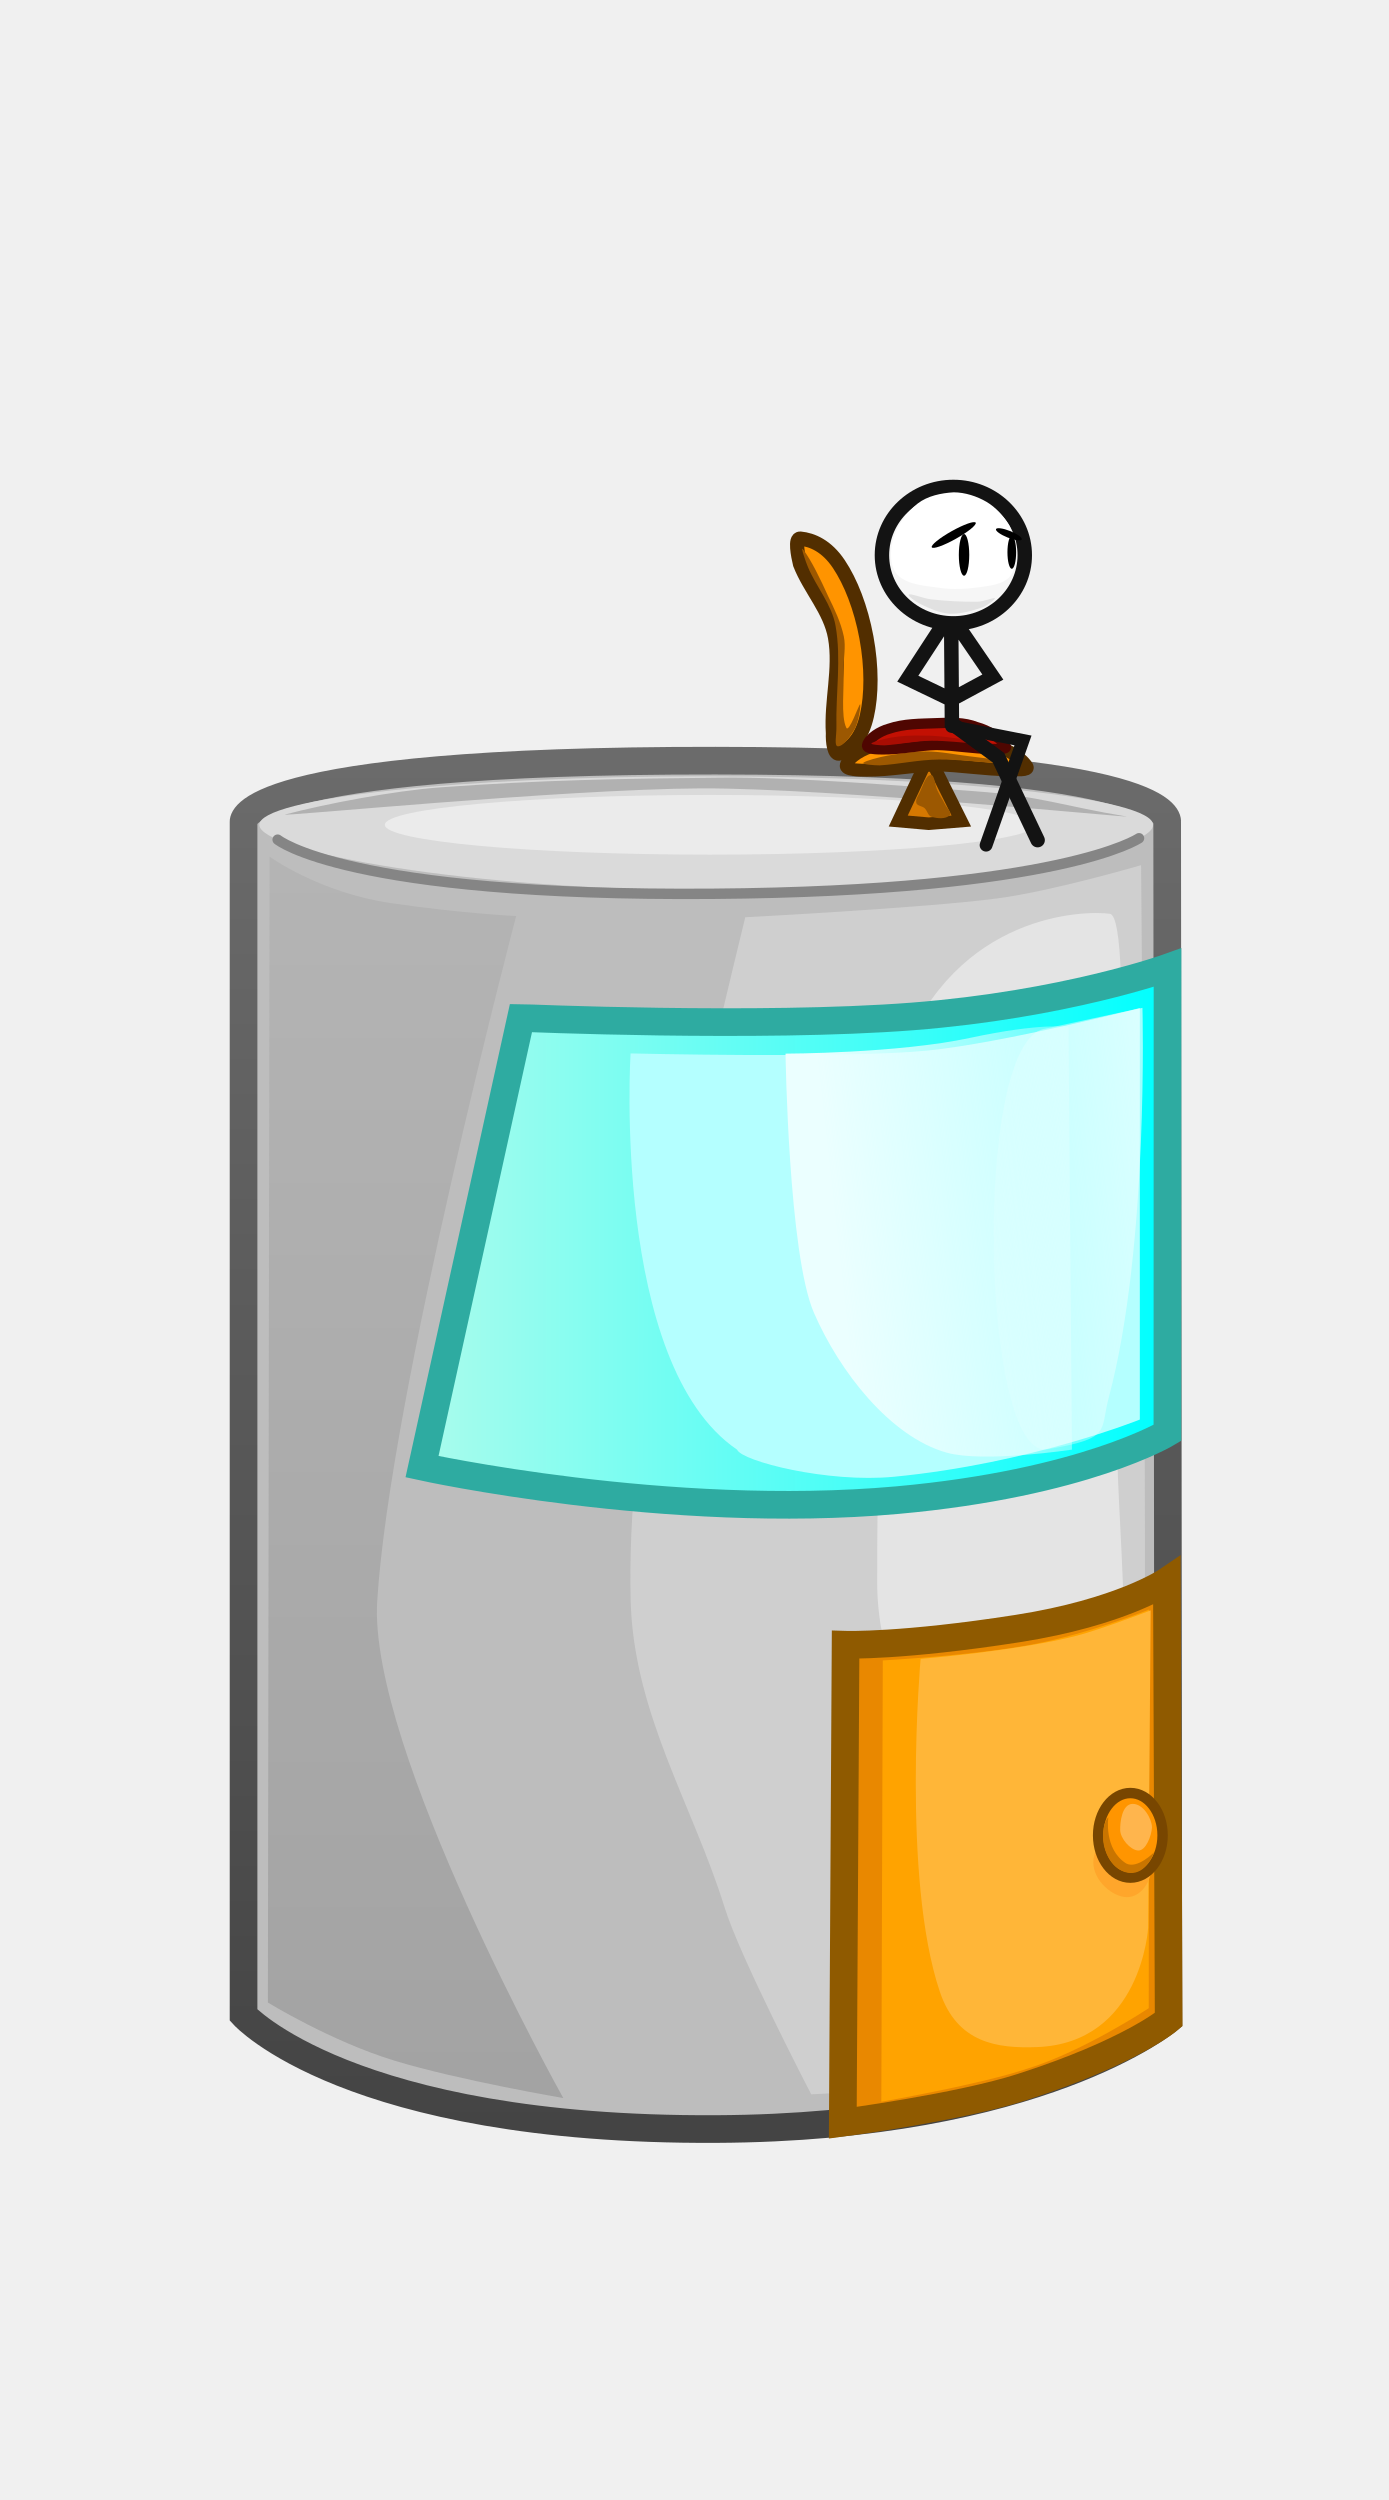
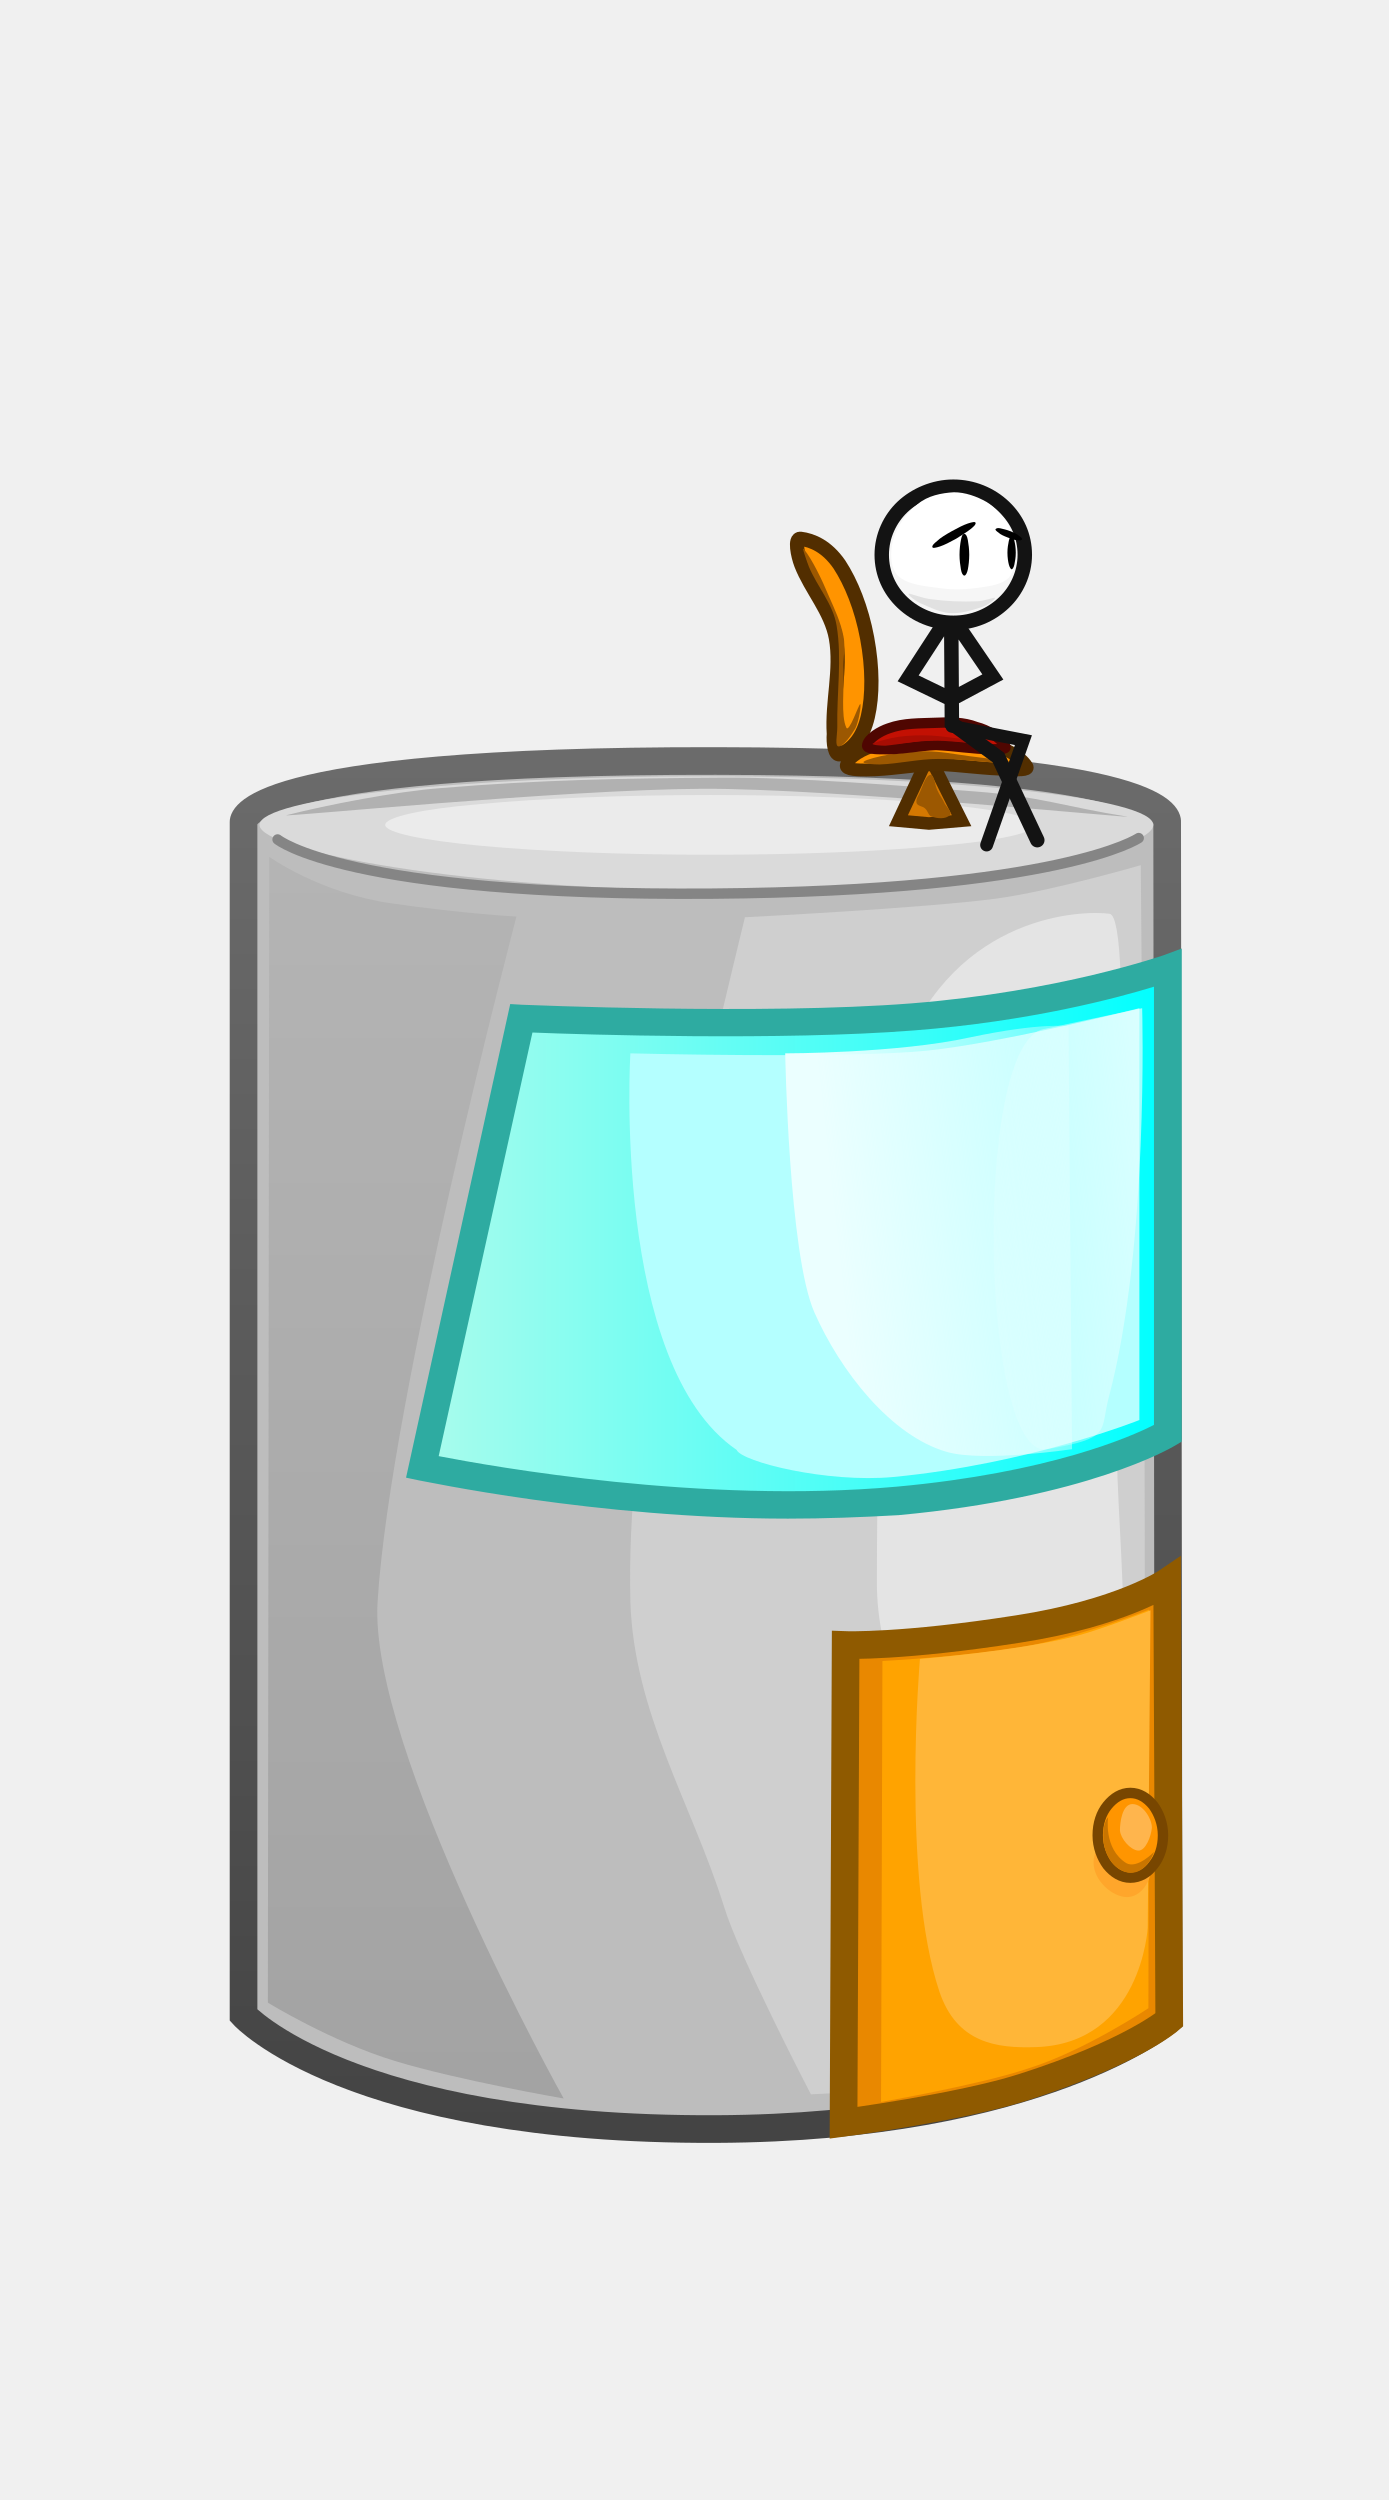
<svg xmlns="http://www.w3.org/2000/svg" version="1.1" id="图层_1" x="0px" y="0px" width="200px" height="360px" viewBox="0 0 200 360" style="enable-background:new 0 0 200 360;" xml:space="preserve">
+   <style type="text/css">
+ 	.st0{fill:#BDBDBD;stroke:url(#SVGID_1_);stroke-width:3.983;stroke-linecap:round;stroke-miterlimit:10;}
+ 	.st1{fill:#DADADA;}
+ 	.st2{fill:#B1B1B1;}
+ 	.st3{fill:#EBEBEB;}
+ 	
+ 		.st4{fill:#D57801;stroke:url(#SVGID_00000042005636823653904070000016744706880512072618_);stroke-width:1.809;stroke-linecap:round;stroke-miterlimit:10;}
+ 	.st5{fill:#9C5801;}
+ 	.st6{fill:#FF9400;stroke:#522E00;stroke-width:2.046;stroke-linecap:round;stroke-miterlimit:10;}
+ 	.st7{fill:#FF9400;stroke:#522E00;stroke-width:1.849;stroke-linecap:round;stroke-miterlimit:10;}
+ 	.st8{fill:#C31003;stroke:#4F0601;stroke-width:1.486;stroke-linecap:round;stroke-miterlimit:10;}
+ 	.st9{fill:#A80D03;}
+ 	
+ 		.st10{fill:none;stroke:url(#SVGID_00000048491580064827760360000009773034718948409228_);stroke-width:2.08;stroke-linecap:round;stroke-miterlimit:10;}
+ 	.st11{fill:none;stroke:#131313;stroke-width:1.849;stroke-linecap:round;stroke-miterlimit:10;}
+ 	.st12{fill:#F6F6F6;stroke:#131313;stroke-width:2.08;stroke-miterlimit:10;}
+ 	.st13{fill:#E1E1E1;}
+ 	.st14{fill:#FFFFFF;}
+ 	.st15{fill:url(#SVGID_00000142887934581090400610000001690590933596512146_);}
+ 	.st16{fill:#CFCFCF;}
+ 	.st17{fill:#E4E4E4;}
+ 	.st18{fill:#E98800;stroke:#8F5A00;stroke-width:3.983;stroke-linecap:round;stroke-miterlimit:10;}
+ 	.st19{fill:#FFA300;}
+ 	.st20{fill:url(#SVGID_00000091001223380387094670000007074509471491122354_);}
+ 	.st21{fill:#2EABA1;}
+ 	.st22{fill:#FFB638;}
+ 	.st23{fill:#FFA62B;}
+ 	.st24{fill:#FF9500;stroke:#784600;stroke-width:1.5;stroke-miterlimit:10;}
+ 	.st25{fill:#C97500;}
+ 	.st26{fill:#FFB54D;}
+ 	.st27{fill:#B4FFFF;}
+ 	.st28{fill:url(#SVGID_00000142881366055686573670000002612502724885407125_);}
+ 	.st29{fill:url(#SVGID_00000057866971242853372160000016698156447783749248_);}
+ 	.st30{fill:none;stroke:#858585;stroke-width:1.5;stroke-linecap:round;stroke-miterlimit:10;}
+ </style>
  <g id="home" transform="translate(-170.929,-45.71598)">
    <g>
-       <linearGradient id="SVGID_1_" gradientUnits="userSpaceOnUse" x1="443.513" y1="252.465" x2="443.513" y2="55.414" gradientTransform="matrix(1 0 0 -1 -170.929 407.716)">
+       <linearGradient id="SVGID_1_" gradientUnits="userSpaceOnUse" x1="614.442" y1="-56.749" x2="614.442" y2="140.302" gradientTransform="matrix(1 0 0 1 -341.858 212)">
        <stop offset="0" style="stop-color:#6B6B6B" />
        <stop offset="1" style="stop-color:#444444" />
      </linearGradient>
-       <path style="fill:#BDBDBD;stroke:url(#SVGID_1_);stroke-width:3.983;stroke-linecap:round;stroke-miterlimit:10;" d="M206.001,164.062c0,0-1.248-8.877,67.977-8.811c66.909,0.064,65.023,8.811,65.023,8.811    l0.167,172.494c0,0-18.433,15.523-65.167,15.743c-52.92,0.249-68-16.41-68-16.41L206.001,164.062z" />
-       <path style="fill:#DADADA;" d="M336.972,164.497c0,3.862-27.391,9.424-62.93,9.424s-65.767-5.563-65.767-9.424    c0-3.862,28.81-6.992,64.349-6.992S336.972,160.636,336.972,164.497z" />
-       <path style="fill:#B1B1B1;" d="M274.751,157.696c10.599-0.107,26.494,1.208,36.667,1.966    c9.173,0.66,12.777,2.156,21.667,3.617c2.225,0.366-42.718-4.119-61.25-4.038    c-19.899,0.113-61.382,4.173-59.833,3.758c5.878-1.549,15.748-3.422,22.25-3.898    C248.902,158.031,260.247,157.844,274.751,157.696L274.751,157.696z" />
-       <path style="fill:#EBEBEB;" d="M273.171,160.187c12.919,0,24.625,0.481,33.102,1.259c8.478,0.78,13.725,1.853,13.725,3.04    c0,1.187-5.247,2.26-13.725,3.04c-8.476,0.778-20.182,1.259-33.102,1.259c-12.92,0-24.626-0.481-33.102-1.259    c-8.478-0.78-13.725-1.853-13.725-3.04s5.247-2.26,13.725-3.04C248.546,160.669,260.252,160.187,273.171,160.187    z" />
+       <path class="st0" d="M206,164.1c0,0-1.2-8.9,68-8.8c66.9,0.1,65,8.8,65,8.8l0.2,172.5c0,0-18.4,15.5-65.2,15.7    c-52.9,0.2-68-16.4-68-16.4L206,164.1z" />
+       <path class="st1" d="M337,164.5c0,3.9-27.4,9.4-62.9,9.4s-65.8-5.6-65.8-9.4s28.8-7,64.3-7S337,160.6,337,164.5z" />
+       <path class="st2" d="M274.8,157.7c10.6-0.1,26.5,1.2,36.7,2c9.2,0.7,12.8,2.2,21.7,3.6c2.2,0.4-42.7-4.1-61.2-4    c-19.9,0.1-61.4,4.2-59.8,3.8c5.9-1.5,15.7-3.4,22.2-3.9C248.9,158,260.2,157.8,274.8,157.7L274.8,157.7z" />
+       <path class="st3" d="M273.2,160.2c12.9,0,24.6,0.5,33.1,1.3c8.5,0.8,13.7,1.9,13.7,3s-5.2,2.3-13.7,3c-8.5,0.8-20.2,1.3-33.1,1.3    c-12.9,0-24.6-0.5-33.1-1.3c-8.5-0.8-13.7-1.9-13.7-3s5.2-2.3,13.7-3C248.5,160.7,260.3,160.2,273.2,160.2z" />
      <g>
        <g>
          <g>
-             <linearGradient id="SVGID_00000116221294085504477900000012988053503139330745_" gradientUnits="userSpaceOnUse" x1="475.764" y1="253.156" x2="475.764" y2="243.384" gradientTransform="matrix(1 0 0 -1 -170.929 407.716)">
+             <linearGradient id="SVGID_00000097461024873437492750000000586859065521716657_" gradientUnits="userSpaceOnUse" x1="646.693" y1="-57.44" x2="646.693" y2="-47.668" gradientTransform="matrix(1 0 0 1 -341.858 212)">
              <stop offset="0" style="stop-color:#4F2D00" />
              <stop offset="1" style="stop-color:#522E00" />
            </linearGradient>
-             <path style="fill:#D57801;stroke:url(#SVGID_00000116221294085504477900000012988053503139330745_);stroke-width:1.809;stroke-linecap:round;stroke-miterlimit:10;" d="       M304.662,164.332l-4.388-0.386l4.414-9.386l4.674,9.386L304.662,164.332z" />
-             <path style="fill:#9C5801;" d="M304.947,157.331c0.566-0.131,0.581,1.411,0.967,2.224c0.329,0.689,0.771,1.323,1.109,2.008       c0.267,0.549,1.065,1.242,0.659,1.56c-0.578,0.566-1.772,0.474-2.625,0.205       c-0.494-0.146-0.539-0.763-0.955-1.209c-0.339-0.348-1.119-0.332-1.231-0.798       c-0.105-0.558,0.27-0.991,0.488-1.451C303.812,158.905,304.235,157.357,304.947,157.331L304.947,157.331z" />
+             <path style="fill:#D57801;stroke:url(#SVGID_00000097461024873437492750000000586859065521716657_);stroke-width:1.809;stroke-linecap:round;stroke-miterlimit:10;" d="       M304.7,164.3l-4.4-0.4l4.4-9.4l4.7,9.4L304.7,164.3z" />
+             <path class="st5" d="M304.9,157.3c0.6-0.1,0.6,1.4,1,2.2c0.3,0.7,0.8,1.3,1.1,2c0.3,0.5,1.1,1.2,0.7,1.6       c-0.6,0.6-1.8,0.5-2.6,0.2c-0.5-0.1-0.5-0.8-1-1.2c-0.3-0.3-1.1-0.3-1.2-0.8c-0.1-0.6,0.3-1,0.5-1.5       C303.8,158.9,304.2,157.4,304.9,157.3L304.9,157.3z" />
          </g>
-           <path style="fill:#FF9400;stroke:#522E00;stroke-width:2.046;stroke-linecap:round;stroke-miterlimit:10;" d="M286.166,123.275c1.747,0.162,3.827,1.084,5.551,3.66      c1.725,2.576,3.187,6.304,3.976,10.569c0.789,4.265,0.757,8.269,0.067,11.292      c-0.689,3.021-2.074,4.572-3.876,5.403c-0.85,0.381-1.067-1.741-1.012-2.899      c-0.301-4.617,1.101-9.235,0.302-13.802c-0.681-3.89-3.636-6.952-5.046-10.569      C285.833,125.701,285.347,123.209,286.166,123.275L286.166,123.275z" />
-           <path style="fill:#FF9400;stroke:#522E00;stroke-width:1.849;stroke-linecap:round;stroke-miterlimit:10;" d="M292.789,155.903c0.323-1.216,2.465-2.419,4.088-2.819c2.84-0.896,5.93-0.847,8.914-0.955      c2.64-0.1,5.188-0.175,7.531,0.671c2.126,0.524,4.579,1.846,5.499,3.32      c0.373,0.606-1.622,0.45-2.516,0.447c-3.573-0.014-7.023-0.632-10.499-0.695      c-3.381,0.084-6.774,0.799-10.055,0.758C294.737,156.616,292.595,156.627,292.789,155.903L292.789,155.903z" />
-           <path style="fill:#9C5801;" d="M304.226,153.921c2.115-0.004,4.135,0.439,6.313,0.702c2.267,0.276,5.184,0.64,6.781,1.029      c0.564,0.14-1.551,0.045-2.338,0c-3.058-0.174-5.921-0.586-8.886-0.561c-2.904,0.022-5.684,0.673-8.511,0.842      c-0.806-0.011-2.575-0.137-2.338-0.374c0.323-0.298,2.281-0.817,3.461-1.029      C300.526,154.233,302.329,153.926,304.226,153.921z" />
-           <path style="fill:#9C5801;" d="M292.438,137.357c0.326,1.544-0.067,3.155-0.024,4.73c0.078,2.812-0.416,6.747,0.377,8.414      c0.381,0.84,1.831-3.379,1.988-3.364c0.158,0.016-0.205,2.514-0.74,3.492      c-0.568,1.031-1.657,2.567-2.446,2.556c-0.591-0.013-0.191-1.591-0.219-2.797      c-0.112-4.827,0.728-9.785-0.127-14.569c-0.545-3.06-2.776-5.581-3.984-8.47      c-0.338-0.809-1.104-3.046-0.705-2.534c1.161,1.494,2.571,4.42,3.624,6.753      C291.092,133.422,292.008,135.333,292.438,137.357z" />
-           <path style="fill:#C31003;stroke:#4F0601;stroke-width:1.486;stroke-linecap:round;stroke-miterlimit:10;" d="M295.788,153.021c0.249-1.018,1.892-2.026,3.138-2.361c2.179-0.751,4.549-0.712,6.838-0.804      c2.025-0.085,3.98-0.149,5.776,0.557c1.63,0.437,3.511,1.542,4.216,2.775c0.286,0.507-1.245,0.378-1.93,0.375      c-2.741-0.009-5.387-0.525-8.053-0.576c-2.594,0.072-5.196,0.673-7.713,0.64      C297.282,153.616,295.639,153.627,295.788,153.021z" />
-           <path style="fill:#A80D03;" d="M303.817,151.644c1.559-0.029,3.097,0.157,4.696,0.37c1.79,0.237,4.099,0.506,5.362,0.814      c0.446,0.111-1.226,0.035-1.849,0c-2.418-0.138-4.682-0.463-7.026-0.444c-2.296,0.018-4.494,0.532-6.73,0.666      c-0.637-0.009-2.036-0.108-1.849-0.296c0.255-0.236,1.801-0.649,2.736-0.814      C300.659,151.677,302.25,151.59,303.817,151.644L303.817,151.644z" />
+           <path class="st6" d="M286.2,123.3c1.7,0.2,3.8,1.1,5.6,3.7c1.7,2.6,3.2,6.3,4,10.6c0.8,4.3,0.8,8.3,0.1,11.3      c-0.7,3-2.1,4.6-3.9,5.4c-0.9,0.4-1.1-1.7-1-2.9c-0.3-4.6,1.1-9.2,0.3-13.8c-0.7-3.9-3.6-7-5-10.6      C285.8,125.7,285.3,123.2,286.2,123.3L286.2,123.3z" />
+           <path class="st7" d="M292.8,155.9c0.3-1.2,2.5-2.4,4.1-2.8c2.8-0.9,5.9-0.8,8.9-1c2.6-0.1,5.2-0.2,7.5,0.7      c2.1,0.5,4.6,1.8,5.5,3.3c0.4,0.6-1.6,0.5-2.5,0.4c-3.6,0-7-0.6-10.5-0.7c-3.4,0.1-6.8,0.8-10.1,0.8      C294.7,156.6,292.6,156.6,292.8,155.9L292.8,155.9z" />
+           <path class="st5" d="M304.2,153.9c2.1,0,4.1,0.4,6.3,0.7c2.3,0.3,5.2,0.6,6.8,1c0.6,0.1-1.6,0-2.3,0c-3.1-0.2-5.9-0.6-8.9-0.6      c-2.9,0-5.7,0.7-8.5,0.8c-0.8,0-2.6-0.1-2.3-0.4c0.3-0.3,2.3-0.8,3.5-1C300.5,154.2,302.3,153.9,304.2,153.9z" />
+           <path class="st5" d="M292.4,137.4c0.3,1.5-0.1,3.2,0,4.7c0.1,2.8-0.4,6.7,0.4,8.4c0.4,0.8,1.8-3.4,2-3.4c0.2,0-0.2,2.5-0.7,3.5      c-0.6,1-1.7,2.6-2.4,2.6c-0.6,0-0.2-1.6-0.2-2.8c-0.1-4.8,0.7-9.8-0.1-14.6c-0.5-3.1-2.8-5.6-4-8.5c-0.3-0.8-1.1-3-0.7-2.5      c1.2,1.5,2.6,4.4,3.6,6.8C291.1,133.4,292,135.3,292.4,137.4z" />
+           <path class="st8" d="M295.8,153c0.2-1,1.9-2,3.1-2.4c2.2-0.8,4.5-0.7,6.8-0.8c2-0.1,4-0.1,5.8,0.6c1.6,0.4,3.5,1.5,4.2,2.8      c0.3,0.5-1.2,0.4-1.9,0.4c-2.7,0-5.4-0.5-8.1-0.6c-2.6,0.1-5.2,0.7-7.7,0.6C297.3,153.6,295.6,153.6,295.8,153z" />
+           <path class="st9" d="M303.8,151.6c1.6,0,3.1,0.2,4.7,0.4c1.8,0.2,4.1,0.5,5.4,0.8c0.4,0.1-1.2,0-1.8,0c-2.4-0.1-4.7-0.5-7-0.4      c-2.3,0-4.5,0.5-6.7,0.7c-0.6,0-2-0.1-1.8-0.3c0.3-0.2,1.8-0.6,2.7-0.8C300.7,151.7,302.2,151.6,303.8,151.6L303.8,151.6z" />
        </g>
        <g>
-           <linearGradient id="SVGID_00000094599639562720554830000008916262268508632509_" gradientUnits="userSpaceOnUse" x1="481.689" y1="273.283" x2="481.689" y2="241.02" gradientTransform="matrix(1 0 0 -1 -170.929 407.716)">
+           <linearGradient id="SVGID_00000170258154514567956690000015423465333084032696_" gradientUnits="userSpaceOnUse" x1="652.618" y1="-77.567" x2="652.618" y2="-45.304" gradientTransform="matrix(1 0 0 1 -341.858 212)">
            <stop offset="0" style="stop-color:#131313" />
            <stop offset="1" style="stop-color:#131313" />
          </linearGradient>
-           <path style="fill:none;stroke:url(#SVGID_00000094599639562720554830000008916262268508632509_);stroke-width:2.08;stroke-linecap:round;stroke-miterlimit:10;" d="      M320.347,166.696l-5.639-11.868l-6.702-4.911l-0.116-15.485l6.009,8.782l-6.009,3.236l-6.24-3.004l5.2-7.973" />
-           <path style="fill:none;stroke:#131313;stroke-width:1.849;stroke-linecap:round;stroke-miterlimit:10;" d="M307.957,150.318l10.284,2.022l-5.316,15.08" />
-           <path style="fill:#F6F6F6;stroke:#131313;stroke-width:2.08;stroke-miterlimit:10;" d="M308.212,115.838c2.837,0,5.409,1.101,7.27,2.879c1.862,1.778,3.014,4.234,3.014,6.944      c0,2.71-1.152,5.165-3.014,6.944c-1.862,1.778-4.433,2.879-7.27,2.879c-2.837,0-5.409-1.101-7.27-2.879      s-3.014-4.234-3.014-6.944c0-2.71,1.152-5.165,3.014-6.944S305.375,115.838,308.212,115.838z" />
-           <path style="fill:#E1E1E1;" d="M304.998,132.018c2.22,0.252,4.468,0.376,6.702,0.347c0.826-0.012,2.357-0.636,2.484-0.52      c0.107,0.157-1.11,1.097-1.791,1.329c-1.522,0.517-3.126,0.967-4.738,0.924c-1.445-0.116-2.845-0.751-4.16-1.387      c-0.69-0.334-1.998-1.262-1.676-1.387C302.14,131.152,303.886,131.891,304.998,132.018z" />
-           <path style="fill:#FFFFFF;" d="M308.27,116.608c1.637,0.015,3.327,0.559,4.738,1.387      c1.326,0.788,2.423,2.024,3.236,3.351c0.619,1.182,0.89,2.606,0.924,3.929c0.014,1.234-0.09,2.739-0.924,3.582      c-1.002,1.012-2.699,1.189-4.044,1.387c-1.98,0.29-4.039,0.41-6.009,0.116      c-2.025-0.303-4.507-0.381-6.009-1.849c-1.126-1.207-1.114-3.367-0.693-4.969      c0.556-2.064,1.927-4.027,3.582-5.316C304.493,117.122,306.465,116.713,308.27,116.608z" />
+           <path style="fill:none;stroke:url(#SVGID_00000170258154514567956690000015423465333084032696_);stroke-width:2.08;stroke-linecap:round;stroke-miterlimit:10;" d="      M320.3,166.7l-5.6-11.9l-6.7-4.9l-0.1-15.5l6,8.8l-6,3.2l-6.2-3l5.2-8" />
+           <path class="st11" d="M308,150.3l10.3,2l-5.3,15.1" />
+           <path class="st12" d="M308.2,115.8c2.8,0,5.4,1.1,7.3,2.9c1.9,1.8,3,4.2,3,6.9c0,2.7-1.2,5.2-3,6.9c-1.9,1.8-4.4,2.9-7.3,2.9      c-2.8,0-5.4-1.1-7.3-2.9s-3-4.2-3-6.9c0-2.7,1.2-5.2,3-6.9S305.4,115.8,308.2,115.8z" />
+           <path class="st13" d="M305,132c2.2,0.3,4.5,0.4,6.7,0.3c0.8,0,2.4-0.6,2.5-0.5c0.1,0.2-1.1,1.1-1.8,1.3c-1.5,0.5-3.1,1-4.7,0.9      c-1.4-0.1-2.8-0.8-4.2-1.4c-0.7-0.3-2-1.3-1.7-1.4C302.1,131.2,303.9,131.9,305,132z" />
+           <path class="st14" d="M308.3,116.6c1.6,0,3.3,0.6,4.7,1.4c1.3,0.8,2.4,2,3.2,3.4c0.6,1.2,0.9,2.6,0.9,3.9c0,1.2-0.1,2.7-0.9,3.6      c-1,1-2.7,1.2-4,1.4c-2,0.3-4,0.4-6,0.1c-2-0.3-4.5-0.4-6-1.8c-1.1-1.2-1.1-3.4-0.7-5c0.6-2.1,1.9-4,3.6-5.3      C304.5,117.1,306.5,116.7,308.3,116.6z" />
        </g>
      </g>
-       <linearGradient id="SVGID_00000028294063126353284530000013925149403408828324_" gradientUnits="userSpaceOnUse" x1="401.702" y1="238.647" x2="401.702" y2="61.296" gradientTransform="matrix(1 0 0 -1 -170.929 407.716)">
+       <linearGradient id="SVGID_00000078759556501115738650000008712747676315401374_" gradientUnits="userSpaceOnUse" x1="572.631" y1="-42.931" x2="572.631" y2="134.42" gradientTransform="matrix(1 0 0 1 -341.858 212)">
        <stop offset="0" style="stop-color:#B4B4B4" />
        <stop offset="1" style="stop-color:#A3A3A3" />
      </linearGradient>
-       <path style="fill:url(#SVGID_00000028294063126353284530000013925149403408828324_);" d="M227.275,175.772    c10.399,1.512,17.985,1.852,17.985,1.852s-18.2,69.129-20.013,98.675c-1.302,21.248,26.797,71.54,26.797,71.54    s-15.099-2.581-24.285-5.379c-9.186-2.797-18.255-8.377-18.255-8.377l0.243-165.013    C209.746,169.069,216.875,174.26,227.275,175.772L227.275,175.772z" />
-       <path style="fill:#CFCFCF;" d="M278.246,177.799c0,0,25.876-1.339,36.252-2.704c7.999-1.052,20.748-4.796,20.748-4.796    s1.553,163.09-0.5,165.5c-4.177,4.865-12.034,5.894-18.5,8c-8.236,2.668-28.5,3.5-28.5,3.5s-10.287-19.769-12.5-27    c-4.613-14.748-13.048-27.851-13.5-44c-0.312-12.773,1.191-26.039,3.986-42.458    C268.527,217.421,278.246,177.798,278.246,177.799L278.246,177.799z" />
-       <path style="fill:#E4E4E4;" d="M330.746,177.299c3.599,0.49,0.374,51.948,1,74c0.04,9.836,1.018,19.509,1,29.25    c-0.001,15.194,0.863,32.245-0.5,48.25c-0.341,4.002-0.952,3.992-3,2c-8.221-7.956-16.793-17.132-22.5-27.5    c-4.833-8.758-9.462-19.179-9.5-29.5c-0.033-9.161,0.298-67.013,3.5-76C308.702,177.142,327.147,176.809,330.746,177.299z" />
-       <path style="fill:#E98800;stroke:#8F5A00;stroke-width:3.983;stroke-linecap:round;stroke-miterlimit:10;" d="M292.692,282.56c0,0,8.165,0.26,24.767-2.331c14.876-2.322,21.5-6.828,21.5-6.828l0.258,63.143    c0,0-5.423,4.651-21.108,9.709c-9.074,2.926-25.817,5.137-25.817,5.137L292.692,282.56z" />
-       <path style="fill:#FFA300;" d="M336.411,277.488l-0.064,57.407c0,0-9.344,6.183-17.367,8.668    c-6.784,2.304-21.141,4.803-21.141,4.803l0.212-63.548c0,0,13.258-0.721,21.576-2.311    C327.943,280.917,336.411,277.488,336.411,277.488L336.411,277.488z" />
-       <linearGradient id="SVGID_00000104704656782513770000000018310821017242811010_" gradientUnits="userSpaceOnUse" x1="402.63" y1="183.981" x2="509.98" y2="183.981" gradientTransform="matrix(1 0 0 -1 -170.929 407.716)">
-         <stop offset="0" style="stop-color:#AAFCEC" />
-         <stop offset="1" style="stop-color:#00FFFF" />
-       </linearGradient>
-       <path style="fill:url(#SVGID_00000104704656782513770000000018310821017242811010_);stroke:#2EABA1;stroke-width:3.983;stroke-linecap:round;stroke-miterlimit:10;" d="    M302.301,192.084c21.929-1.705,36.75-7.024,36.75-7.024l-0.017,66.999c0,0-11.988,7.26-38.922,9.679    c-32.987,2.962-68.412-4.822-68.412-4.822l14.25-64.618C245.951,192.298,280.372,193.789,302.301,192.084    L302.301,192.084z" />
-       <path style="fill:#FFB638;" d="M336.627,277.604l-0.363,45.69c0,0-0.949,16.667-16.072,17.206    c-5.675,0.202-11.436-0.581-13.925-7.971c-5.549-16.478-2.77-47.935-2.77-47.935s13.927-1.13,22.483-3.337    C329.375,280.382,336.627,277.604,336.627,277.604L336.627,277.604z" />
-       <path d="M307.962,122.21c0.872-0.489,1.697-0.871,2.325-1.094c0.627-0.222,1.058-0.284,1.142-0.134    c0.084,0.15-0.193,0.485-0.71,0.905c-0.518,0.42-1.274,0.924-2.146,1.414c-0.872,0.489-1.697,0.872-2.325,1.094    c-0.627,0.222-1.058,0.284-1.142,0.134c-0.084-0.15,0.193-0.485,0.71-0.905    C306.334,123.203,307.089,122.699,307.962,122.21z" />
-       <path d="M309.751,122.619c0.207,0,0.394,0.336,0.53,0.879c0.136,0.543,0.22,1.293,0.22,2.121c0,0.828-0.084,1.578-0.22,2.121    c-0.136,0.543-0.323,0.879-0.53,0.879s-0.394-0.336-0.53-0.879c-0.136-0.543-0.22-1.293-0.22-2.121    c0-0.828,0.084-1.578,0.22-2.121S309.544,122.619,309.751,122.619z" />
-       <path d="M316.394,122.189c0.512,0.205,0.956,0.443,1.258,0.662c0.303,0.218,0.464,0.417,0.413,0.545    c-0.051,0.128-0.306,0.161-0.675,0.11c-0.37-0.05-0.855-0.184-1.367-0.389    c-0.512-0.205-0.956-0.443-1.258-0.662c-0.303-0.218-0.464-0.417-0.413-0.545c0.051-0.128,0.306-0.161,0.675-0.11    C315.396,121.85,315.882,121.984,316.394,122.189z" />
-       <path d="M316.626,122.869c0.172,0,0.329,0.266,0.442,0.696c0.113,0.43,0.183,1.024,0.183,1.679s-0.07,1.249-0.183,1.679    s-0.27,0.696-0.442,0.696s-0.329-0.266-0.442-0.696c-0.113-0.43-0.183-1.024-0.183-1.679c0-0.655,0.07-1.249,0.183-1.679    S316.454,122.869,316.626,122.869z" />
-       <path style="fill:#FFA62B;" d="M336.815,314.032c0,2.692-1.612,4.875-3.614,4.875c-2.002,0-4.836-2.334-4.836-5.026    s2.834-4.724,4.836-4.724S336.815,311.34,336.815,314.032z" />
+       <path style="fill:url(#SVGID_00000078759556501115738650000008712747676315401374_);" d="M227.3,175.8c10.4,1.5,18,1.9,18,1.9    s-18.2,69.1-20,98.7c-1.3,21.2,26.8,71.5,26.8,71.5s-15.1-2.6-24.3-5.4c-9.2-2.8-18.3-8.4-18.3-8.4l0.2-165    C209.7,169.1,216.9,174.3,227.3,175.8L227.3,175.8z" />
+       <path class="st16" d="M278.2,177.8c0,0,25.9-1.3,36.3-2.7c8-1.1,20.7-4.8,20.7-4.8s1.6,163.1-0.5,165.5c-4.2,4.9-12,5.9-18.5,8    c-8.2,2.7-28.5,3.5-28.5,3.5s-10.3-19.8-12.5-27c-4.6-14.7-13-27.9-13.5-44c-0.3-12.8,1.2-26,4-42.5    C268.5,217.4,278.2,177.8,278.2,177.8L278.2,177.8z" />
+       <path class="st17" d="M330.7,177.3c3.6,0.5,0.4,51.9,1,74c0,9.8,1,19.5,1,29.2c0,15.2,0.9,32.2-0.5,48.2c-0.3,4-1,4-3,2    c-8.2-8-16.8-17.1-22.5-27.5c-4.8-8.8-9.5-19.2-9.5-29.5c0-9.2,0.3-67,3.5-76C308.7,177.1,327.1,176.8,330.7,177.3z" />
+       <path class="st18" d="M292.7,282.6c0,0,8.2,0.3,24.8-2.3c14.9-2.3,21.5-6.8,21.5-6.8l0.3,63.1c0,0-5.4,4.7-21.1,9.7    c-9.1,2.9-25.8,5.1-25.8,5.1L292.7,282.6z" />
+       <path class="st19" d="M336.4,277.5l-0.1,57.4c0,0-9.3,6.2-17.4,8.7c-6.8,2.3-21.1,4.8-21.1,4.8l0.2-63.5c0,0,13.3-0.7,21.6-2.3    C327.9,280.9,336.4,277.5,336.4,277.5L336.4,277.5z" />
      <g>
-         <path style="fill:#FF9500;stroke:#784600;stroke-width:1.5;stroke-miterlimit:10;" d="M333.7,303.913c1.281,0,2.441,0.682,3.281,1.786c0.841,1.102,1.361,2.625,1.361,4.306     c0,1.681-0.52,3.204-1.361,4.306c-0.84,1.104-2,1.786-3.281,1.786s-2.441-0.682-3.281-1.786     c-0.841-1.102-1.361-2.625-1.361-4.306c0-1.681,0.52-3.204,1.361-4.306     C331.259,304.595,332.419,303.913,333.7,303.913z" />
-         <path style="fill:#C97500;" d="M330.533,307.407c0,0-0.709,4.549,2.561,6.647c1.6,0.852,4.009-1.596,4.009-1.596     s-1.021,3.223-3.597,2.964c-2.609-0.376-3.716-3.3-3.74-5.067     C329.696,308.089,330.533,307.407,330.533,307.407L330.533,307.407z" />
-         <path style="fill:#FFB54D;" d="M334.023,305.475c1.549-0.022,2.773,2.138,2.789,3.38     c-0.06,1.199-0.887,3.415-2.007,3.335c-1.121-0.08-2.539-1.732-2.569-2.936     C332.209,308.162,332.475,305.497,334.023,305.475L334.023,305.475z" />
+         <linearGradient id="SVGID_00000068636273212454044510000013684127802585921964_" gradientUnits="userSpaceOnUse" x1="573.559" y1="11.735" x2="680.909" y2="11.735" gradientTransform="matrix(1 0 0 1 -341.858 212)">
+           <stop offset="0" style="stop-color:#AAFCEC" />
+           <stop offset="1" style="stop-color:#00FFFF" />
+         </linearGradient>
+         <path style="fill:url(#SVGID_00000068636273212454044510000013684127802585921964_);" d="M302.3,192.1c21.9-1.7,36.8-7,36.8-7     l0,67c0,0-12,7.3-38.9,9.7c-33,3-68.4-4.8-68.4-4.8l14.2-64.6C246,192.3,280.4,193.8,302.3,192.1L302.3,192.1z" />
+         <path class="st21" d="M284.4,264.4c-27.6,0-52.8-5.5-53.1-5.5l-1.9-0.4l15-68.2l1.7,0.1c0.3,0,34.6,1.5,56.1-0.2     c21.4-1.7,36.1-6.9,36.2-6.9l2.7-1l0,71l-1,0.6c-0.5,0.3-12.7,7.5-39.8,10C295,264.2,289.7,264.4,284.4,264.4z M234.1,255.4     c7.8,1.5,37.9,6.9,65.9,4.4c22-2,33.8-7.2,37.1-8.9l0-63.1c-5.2,1.6-17.8,5-34.6,6.3c-19,1.5-47.7,0.6-54.9,0.3L234.1,255.4z" />
      </g>
-       <path style="fill:#B4FFFF;" d="M261.729,197.41c0,0,31.238,0.751,42.811-0.418c10.728-1.083,30.524-6.114,30.524-6.114    v59.256c0,0-15.705,6.325-35.386,8.233c-9.553,0.926-21.927-2.237-22.608-3.897    C258.965,242.154,261.729,197.41,261.729,197.41L261.729,197.41z" />
+       <path class="st22" d="M336.6,277.6l-0.4,45.7c0,0-0.9,16.7-16.1,17.2c-5.7,0.2-11.4-0.6-13.9-8c-5.5-16.5-2.8-47.9-2.8-47.9    s13.9-1.1,22.5-3.3C329.4,280.4,336.6,277.6,336.6,277.6L336.6,277.6z" />
+       <path d="M308,122.2c0.9-0.5,1.7-0.9,2.3-1.1c0.6-0.2,1.1-0.3,1.1-0.1c0.1,0.2-0.2,0.5-0.7,0.9c-0.5,0.4-1.3,0.9-2.1,1.4    c-0.9,0.5-1.7,0.9-2.3,1.1c-0.6,0.2-1.1,0.3-1.1,0.1c-0.1-0.2,0.2-0.5,0.7-0.9C306.3,123.2,307.1,122.7,308,122.2z" />
+       <path d="M309.8,122.6c0.2,0,0.4,0.3,0.5,0.9s0.2,1.3,0.2,2.1s-0.1,1.6-0.2,2.1c-0.1,0.5-0.3,0.9-0.5,0.9s-0.4-0.3-0.5-0.9    s-0.2-1.3-0.2-2.1s0.1-1.6,0.2-2.1S309.5,122.6,309.8,122.6z" />
+       <path d="M316.4,122.2c0.5,0.2,1,0.4,1.3,0.7c0.3,0.2,0.5,0.4,0.4,0.5c-0.1,0.1-0.3,0.2-0.7,0.1c-0.4,0-0.9-0.2-1.4-0.4    c-0.5-0.2-1-0.4-1.3-0.7c-0.3-0.2-0.5-0.4-0.4-0.5c0.1-0.1,0.3-0.2,0.7-0.1C315.4,121.9,315.9,122,316.4,122.2z" />
+       <path d="M316.6,122.9c0.2,0,0.3,0.3,0.4,0.7c0.1,0.4,0.2,1,0.2,1.7s-0.1,1.2-0.2,1.7s-0.3,0.7-0.4,0.7s-0.3-0.3-0.4-0.7    c-0.1-0.4-0.2-1-0.2-1.7s0.1-1.2,0.2-1.7S316.5,122.9,316.6,122.9z" />
+       <path class="st23" d="M336.8,314c0,2.7-1.6,4.9-3.6,4.9c-2,0-4.8-2.3-4.8-5s2.8-4.7,4.8-4.7S336.8,311.3,336.8,314z" />
      <g>
-         <linearGradient id="SVGID_00000047030064375305315880000001446217988267812031_" gradientUnits="userSpaceOnUse" x1="462.571" y1="180.279" x2="515.37" y2="186.187" gradientTransform="matrix(1 0 0 -1 -170.929 407.716)">
+         <path class="st24" d="M333.7,303.9c1.3,0,2.4,0.7,3.3,1.8c0.8,1.1,1.4,2.6,1.4,4.3c0,1.7-0.5,3.2-1.4,4.3c-0.8,1.1-2,1.8-3.3,1.8     s-2.4-0.7-3.3-1.8c-0.8-1.1-1.4-2.6-1.4-4.3c0-1.7,0.5-3.2,1.4-4.3C331.3,304.6,332.4,303.9,333.7,303.9z" />
+         <path class="st25" d="M330.5,307.4c0,0-0.7,4.5,2.6,6.6c1.6,0.9,4-1.6,4-1.6s-1,3.2-3.6,3c-2.6-0.4-3.7-3.3-3.7-5.1     C329.7,308.1,330.5,307.4,330.5,307.4L330.5,307.4z" />
+         <path class="st26" d="M334,305.5c1.5,0,2.8,2.1,2.8,3.4c-0.1,1.2-0.9,3.4-2,3.3c-1.1-0.1-2.5-1.7-2.6-2.9     C332.2,308.2,332.5,305.5,334,305.5L334,305.5z" />
+       </g>
+       <path class="st27" d="M261.7,197.4c0,0,31.2,0.8,42.8-0.4c10.7-1.1,30.5-6.1,30.5-6.1v59.3c0,0-15.7,6.3-35.4,8.2    c-9.6,0.9-21.9-2.2-22.6-3.9C259,242.2,261.7,197.4,261.7,197.4L261.7,197.4z" />
+       <g>
+         <linearGradient id="SVGID_00000057838251703246288740000014152671221708246690_" gradientUnits="userSpaceOnUse" x1="633.5" y1="15.437" x2="686.299" y2="9.529" gradientTransform="matrix(1 0 0 1 -341.858 212)">
          <stop offset="0" style="stop-color:#EBFFFF" />
          <stop offset="1" style="stop-color:#EBFFFF;stop-opacity:0" />
        </linearGradient>
-         <path style="fill:url(#SVGID_00000047030064375305315880000001446217988267812031_);" d="M284.045,197.442     c0,0,16.201-0.038,26.553-2.267c10.352-2.229,14.198-1.584,14.198-1.584l0.493,60.87     c0,0-12.692,1.936-18.044,0.435c-8.136-2.281-15.444-11.688-19.112-20.14     C284.466,226.305,284.045,197.442,284.045,197.442L284.045,197.442z" />
-         <linearGradient id="SVGID_00000023282304388911618600000013467850513131853744_" gradientUnits="userSpaceOnUse" x1="473.313" y1="182.149" x2="526.113" y2="188.058" gradientTransform="matrix(1 0 0 -1 -170.929 407.716)">
+         <path style="fill:url(#SVGID_00000057838251703246288740000014152671221708246690_);" d="M284,197.4c0,0,16.2,0,26.6-2.3     c10.4-2.2,14.2-1.6,14.2-1.6l0.5,60.9c0,0-12.7,1.9-18,0.4c-8.1-2.3-15.4-11.7-19.1-20.1C284.5,226.3,284,197.4,284,197.4     L284,197.4z" />
+         <linearGradient id="SVGID_00000007386750765963284550000013198208247594874269_" gradientUnits="userSpaceOnUse" x1="644.242" y1="13.567" x2="697.042" y2="7.658" gradientTransform="matrix(1 0 0 1 -341.858 212)">
          <stop offset="0" style="stop-color:#EBFFFF;stop-opacity:0" />
          <stop offset="1" style="stop-color:#EBFFFF" />
        </linearGradient>
-         <path style="fill:url(#SVGID_00000023282304388911618600000013467850513131853744_);" d="M321.243,193.885     c10.352-2.229,14.198-3.035,14.198-3.035s0.956,34.304-4.829,56.031c-1.344,5.046,0.481,5.93-8.851,7.532     C312.209,256.052,310.891,196.113,321.243,193.885z" />
+         <path style="fill:url(#SVGID_00000007386750765963284550000013198208247594874269_);" d="M321.2,193.9c10.4-2.2,14.2-3,14.2-3     s1,34.3-4.8,56c-1.3,5,0.5,5.9-8.9,7.5C312.2,256.1,310.9,196.1,321.2,193.9z" />
      </g>
-       <path style="fill:none;stroke:#858585;stroke-width:1.5;stroke-linecap:round;stroke-miterlimit:10;" d="M334.946,166.423c0,0-11.092,7.619-61.409,7.999c-52.746,0.399-62.627-7.796-62.627-7.796" />
+       <path class="st30" d="M334.9,166.4c0,0-11.1,7.6-61.4,8c-52.7,0.4-62.6-7.8-62.6-7.8" />
    </g>
  </g>
</svg>
